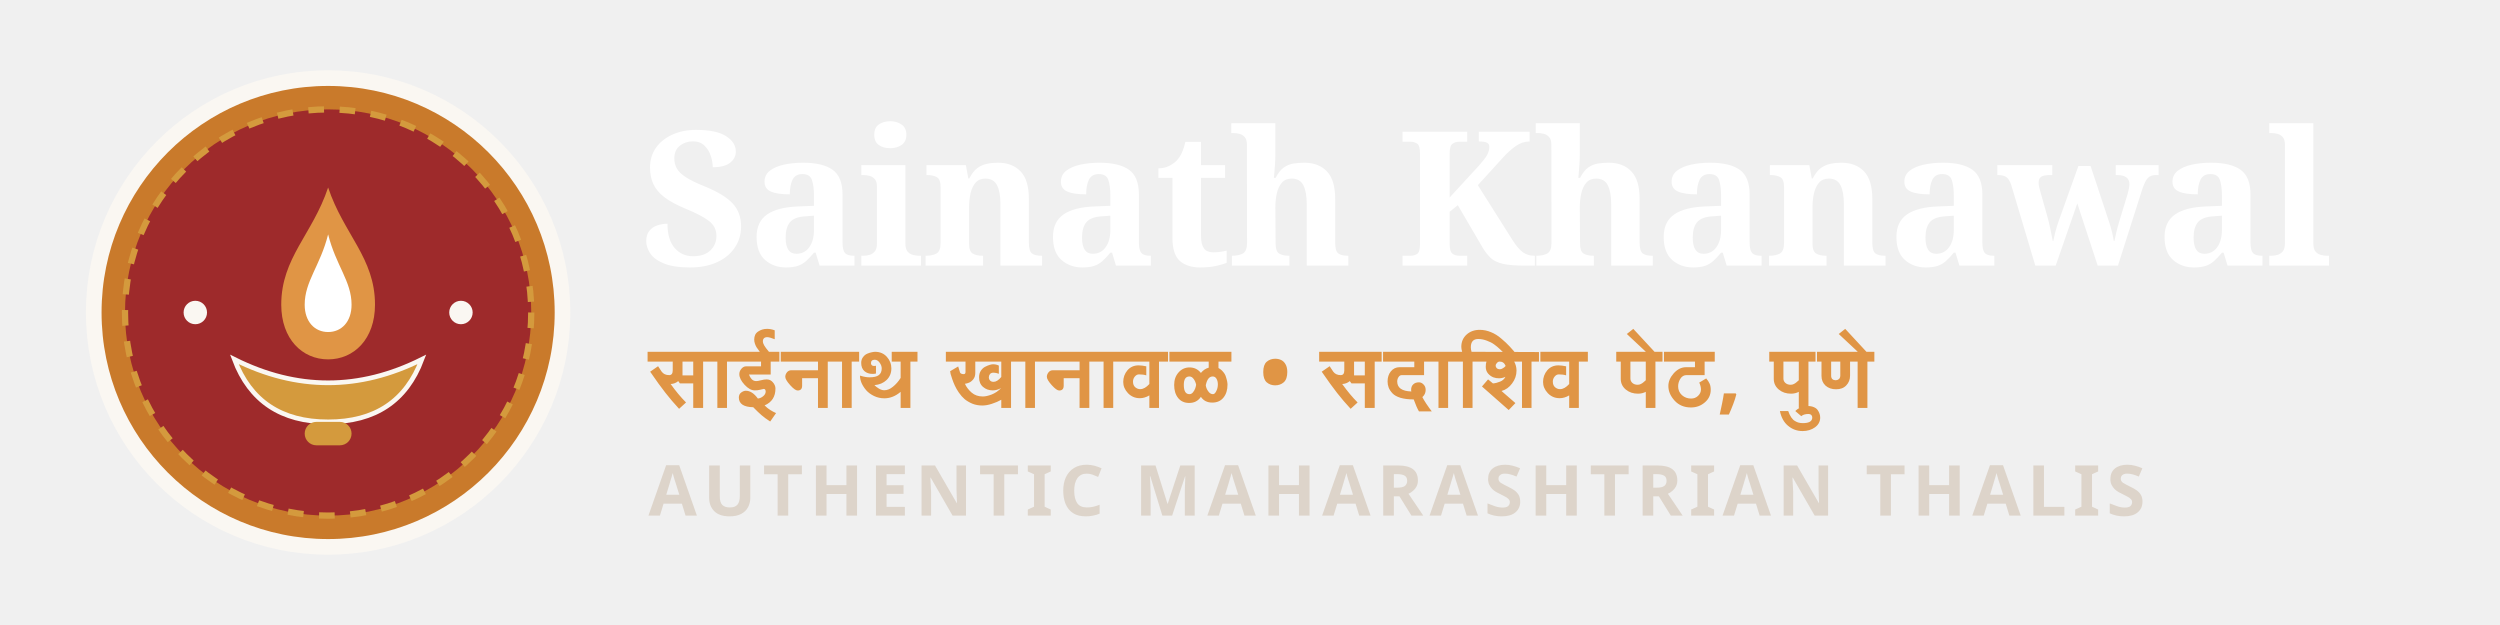
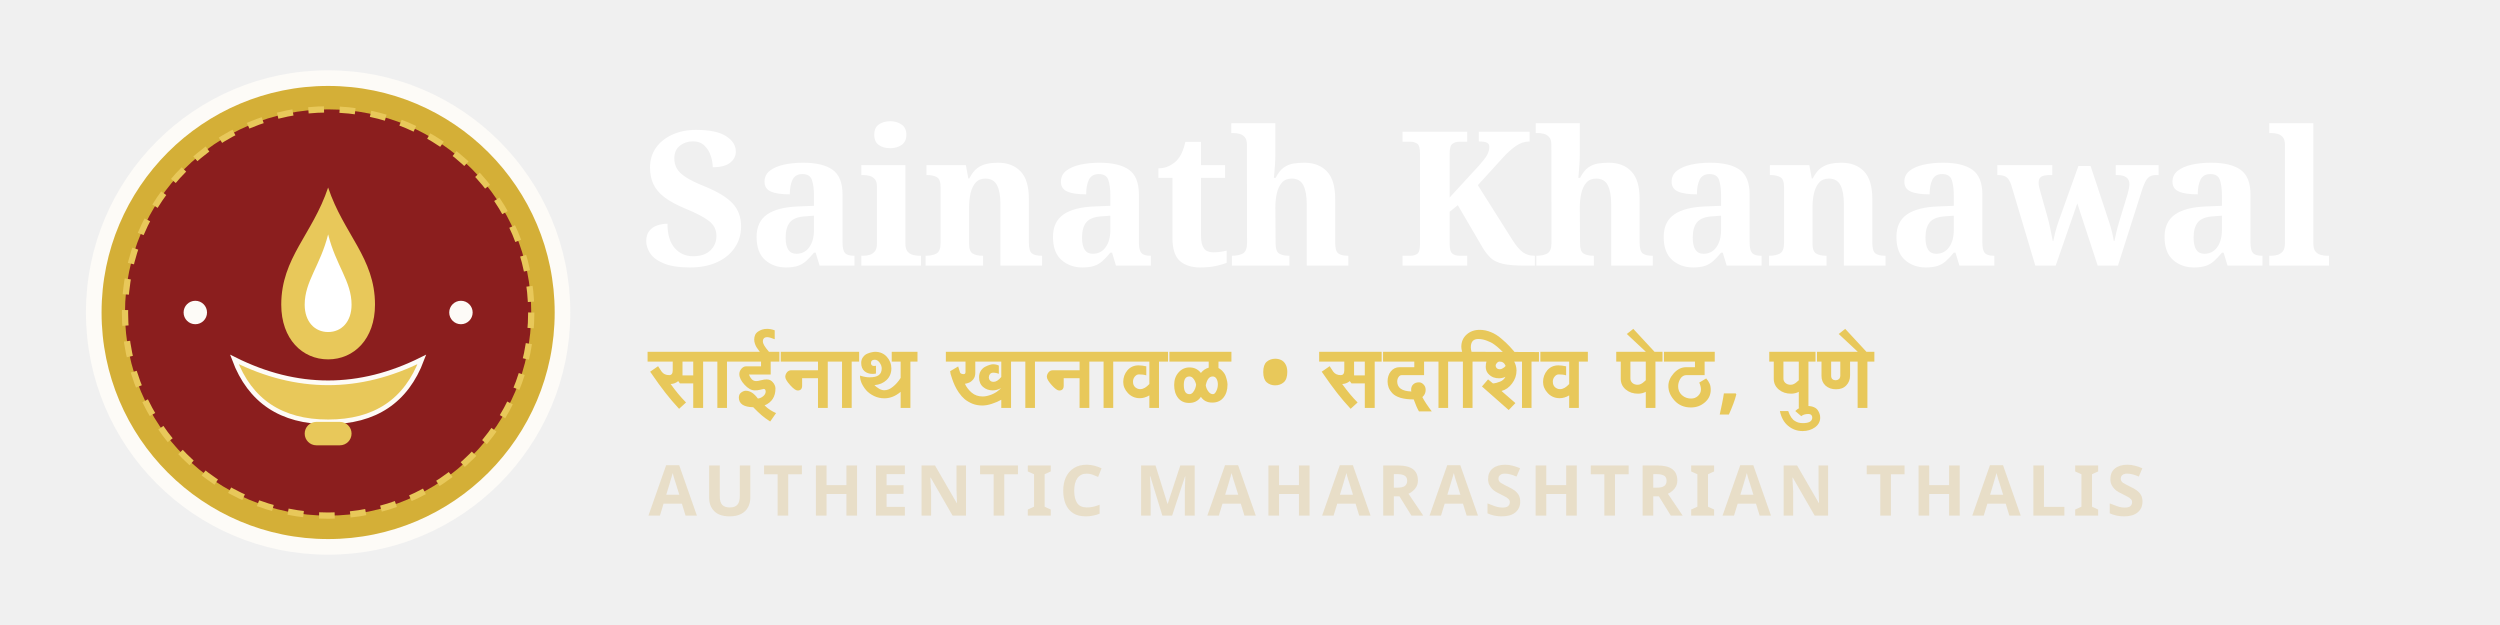
<svg xmlns="http://www.w3.org/2000/svg" viewBox="0 0 320 80" width="320" height="80" fill="none">
  <g transform="translate(10, 8)">
-     <circle cx="32" cy="32" r="30" fill="#C97A2B" stroke="#FAF7F2" stroke-width="2" />
-     <circle cx="32" cy="32" r="26" fill="#9E2A2B" stroke="#D49A3D" stroke-width="0.8" stroke-dasharray="2 2" />
-     <path d="M32 16 C34 22, 38 25, 38 31 C38 35.4 35.3 38 32 38 C28.7 38, 26 35.4, 26 31 C26 25, 30 22, 32 16 Z" fill="#E09545" />
+     <circle cx="32" cy="32" r="30" fill="#D4AF37" stroke="#FDFBF7" stroke-width="2" />
+     <circle cx="32" cy="32" r="26" fill="#8B1E1E" stroke="#E8C85A" stroke-width="0.8" stroke-dasharray="2 2" />
+     <path d="M32 16 C34 22, 38 25, 38 31 C38 35.4 35.3 38 32 38 C28.7 38, 26 35.4, 26 31 C26 25, 30 22, 32 16 Z" fill="#E8C85A" />
    <path d="M32 22 C33 26, 35 28, 35 31 C35 33.2 33.7 34.5 32 34.5 C30.3 34.5, 29 33.2, 29 31 C29 28, 31 26, 32 22 Z" fill="#FFFFFF" />
-     <path d="M20 38 Q32 44 44 38 Q41 46 32 46 Q23 46 20 38 Z" fill="#D49A3D" stroke="#FAF7F2" stroke-width="0.6" />
-     <rect x="29" y="46" width="6" height="3" rx="1.5" fill="#D49A3D" />
-     <circle cx="15" cy="32" r="1.5" fill="#FAF7F2" />
-     <circle cx="49" cy="32" r="1.5" fill="#FAF7F2" />
+     <path d="M20 38 Q32 44 44 38 Q41 46 32 46 Q23 46 20 38 Z" fill="#E8C85A" stroke="#FDFBF7" stroke-width="0.6" />
+     <rect x="29" y="46" width="6" height="3" rx="1.5" fill="#E8C85A" />
+     <circle cx="15" cy="32" r="1.5" fill="#FDFBF7" />
+     <circle cx="49" cy="32" r="1.5" fill="#FDFBF7" />
  </g>
  <g transform="translate(82, 0)">
    <text x="0" y="34" font-family="'Playfair Display', Georgia, serif" font-size="24" font-weight="700" fill="#FFFFFF" letter-spacing="-0.3">Sainath Khanawal</text>
-     <text x="1" y="52" font-family="'Plus Jakarta Sans', system-ui, sans-serif" font-size="11" font-weight="700" fill="#E09545" letter-spacing="0.4">साईनाथ खानावळ • सदाशिव पेठ, पुणे</text>
-     <text x="1" y="66" font-family="'Plus Jakarta Sans', system-ui, sans-serif" font-size="9" font-weight="600" fill="#DDD4CA" letter-spacing="0.8">AUTHENTIC MAHARASHTRIAN THALIS</text>
+     <text x="1" y="52" font-family="'Plus Jakarta Sans', system-ui, sans-serif" font-size="11" font-weight="700" fill="#E8C85A" letter-spacing="0.4">साईनाथ खानावळ • सदाशिव पेठ, पुणे</text>
+     <text x="1" y="66" font-family="'Plus Jakarta Sans', system-ui, sans-serif" font-size="9" font-weight="600" fill="#E8DEC8" letter-spacing="0.8">AUTHENTIC MAHARASHTRIAN THALIS</text>
  </g>
</svg>
